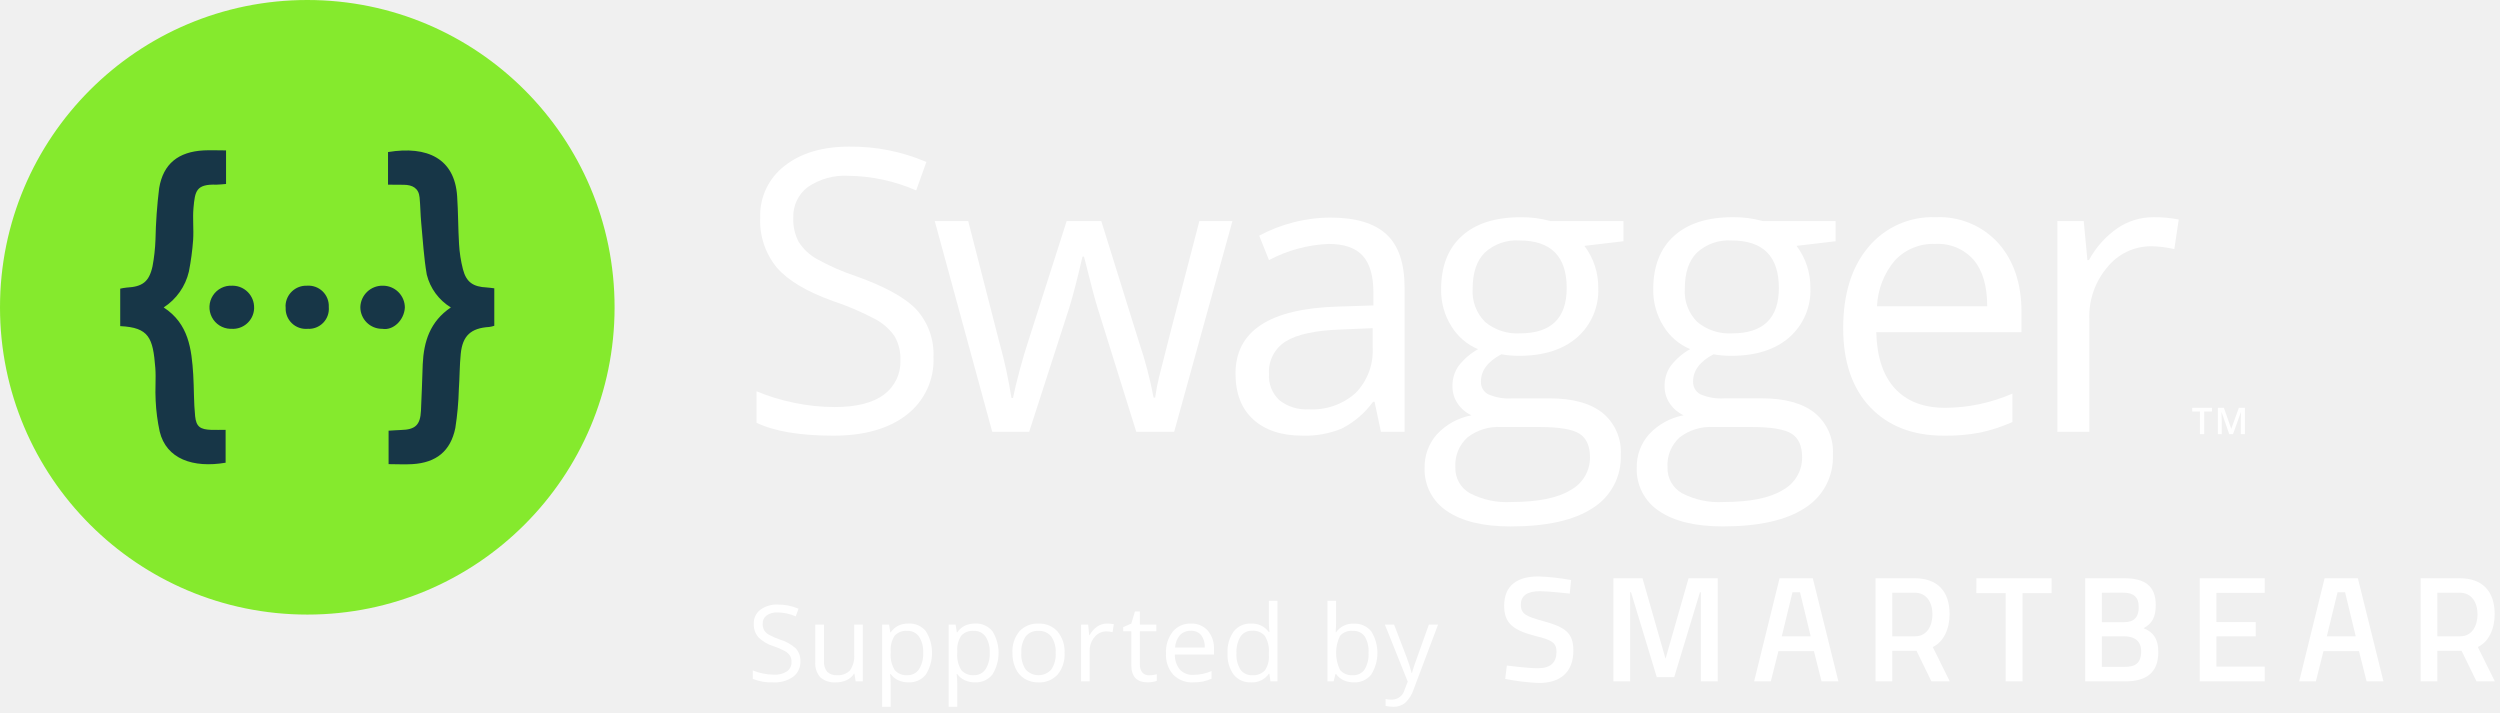
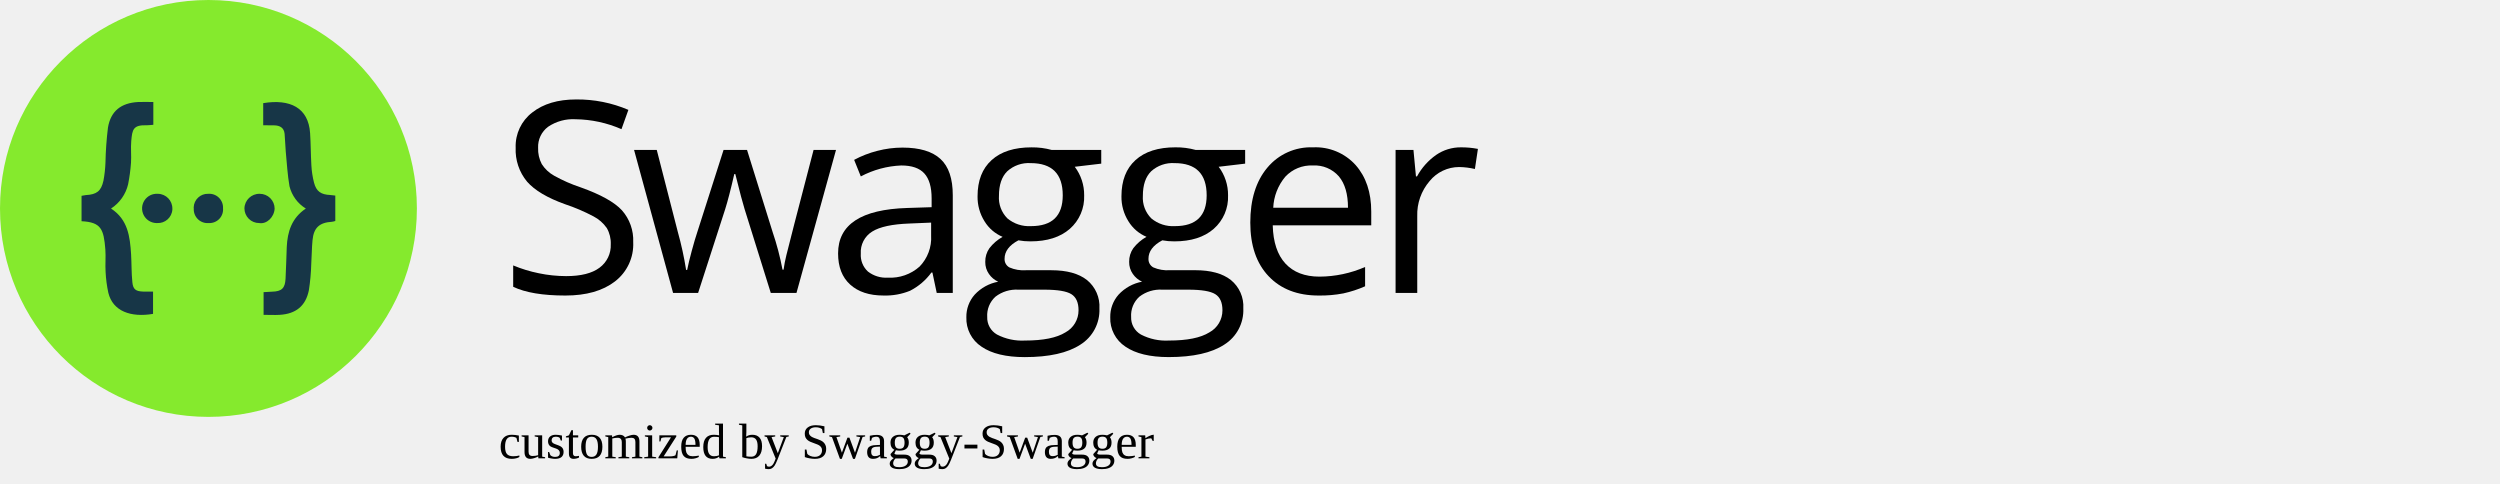
- <svg xmlns="http://www.w3.org/2000/svg" viewBox="0 0 407 116">
+ <svg xmlns="http://www.w3.org/2000/svg" viewBox="0 0 600 116">
  <defs>
    <style>
      .cls-1 {
        clip-path: url(#clip-SW_TM-logo-on-dark);
      }

      .cls-2 {
-         fill: #fff;
+         fill: #black;
      }

      .cls-3 {
        fill: #85ea2d;
      }

      .cls-4 {
        fill: #173647;
      }
    </style>
    <clipPath id="clip-SW_TM-logo-on-dark">
-       <rect width="407" height="116" />
+       <rect width="600" height="110" />
    </clipPath>
  </defs>
-   <g id="SW_TM-logo-on-dark" class="cls-1">
+   <g id="SW_TM-logo-on-dark">
    <g id="SW_In-Product" transform="translate(-0.301)">
-       <path id="Path_2936" data-name="Path 2936" class="cls-2" d="M359.15,70.674h-.7V66.992h-1.26v-.6h3.219v.6H359.15Z" />
-       <path id="Path_2937" data-name="Path 2937" class="cls-2" d="M363.217,70.674,361.975,67.1h-.023q.05.8.05,1.494v2.083h-.636V66.391h.987l1.19,3.407h.017l1.225-3.407h.99v4.283H365.1V68.556c0-.213.006-.49.016-.832s.02-.549.028-.621h-.023l-1.286,3.571Z" />
      <path id="Path_2938" data-name="Path 2938" class="cls-3" d="M50.328,97.669A47.642,47.642,0,1,1,97.971,50.027,47.642,47.642,0,0,1,50.328,97.669Z" />
      <path id="Path_2939" data-name="Path 2939" class="cls-3" d="M50.328,4.769A45.258,45.258,0,1,1,5.07,50.027,45.258,45.258,0,0,1,50.328,4.769m0-4.769a50.027,50.027,0,1,0,50.027,50.027A50.027,50.027,0,0,0,50.328,0Z" />
      <path id="Path_2940" data-name="Path 2940" class="cls-4" d="M31.8,33.854c-.154,1.712.058,3.482-.057,5.213a42.665,42.665,0,0,1-.693,5.156,9.53,9.53,0,0,1-4.1,5.829c4.079,2.654,4.54,6.771,4.81,10.946.135,2.25.077,4.52.308,6.752.173,1.731.846,2.174,2.636,2.231.73.02,1.48,0,2.327,0V75.33c-5.29.9-9.657-.6-10.734-5.079a30.76,30.76,0,0,1-.654-5c-.117-1.789.076-3.578-.058-5.367-.386-4.906-1.02-6.56-5.713-6.791v-6.1A9.191,9.191,0,0,1,20.9,46.82c2.577-.135,3.674-.924,4.231-3.463a29.3,29.3,0,0,0,.481-4.329,82.1,82.1,0,0,1,.6-8.406c.673-3.982,3.136-5.906,7.234-6.137,1.154-.057,2.327,0,3.655,0v5.464c-.558.038-1.039.115-1.539.115C32.226,29.949,32.052,31.084,31.8,33.854Zm6.406,12.658h-.077a3.515,3.515,0,1,0-.346,7.021h.231a3.461,3.461,0,0,0,3.655-3.251V50.09a3.523,3.523,0,0,0-3.461-3.578Zm12.062,0a3.373,3.373,0,0,0-3.482,3.251,1.79,1.79,0,0,0,.02.327,3.3,3.3,0,0,0,3.578,3.443,3.263,3.263,0,0,0,3.443-3.558,3.308,3.308,0,0,0-3.557-3.463Zm12.351,0a3.592,3.592,0,0,0-3.655,3.482A3.529,3.529,0,0,0,62.5,53.533h.039c1.769.309,3.559-1.4,3.674-3.462a3.571,3.571,0,0,0-3.6-3.559Zm16.948.288c-2.232-.1-3.348-.846-3.9-2.962a21.447,21.447,0,0,1-.635-4.136c-.154-2.578-.135-5.175-.308-7.753-.4-6.117-4.828-8.252-11.254-7.195v5.31c1.019,0,1.808,0,2.6.019,1.366.019,2.4.539,2.539,2.059.135,1.385.135,2.789.27,4.193.269,2.79.422,5.618.9,8.369A8.715,8.715,0,0,0,73.7,50.052c-3.4,2.289-4.406,5.559-4.578,9.234-.1,2.52-.154,5.059-.289,7.6-.115,2.308-.923,3.058-3.251,3.116-.654.019-1.289.077-2.019.115v5.445c1.365,0,2.616.077,3.866,0,3.886-.231,6.233-2.117,7-5.887A49.079,49.079,0,0,0,75,63.4c.135-1.923.116-3.866.308-5.771.289-2.982,1.655-4.213,4.636-4.4a4.037,4.037,0,0,0,.828-.192v-6.1c-.5-.058-.843-.115-1.208-.135Z" />
      <path id="Path_2941" data-name="Path 2941" class="cls-2" d="M152.273,58.122a11.228,11.228,0,0,1-4.384,9.424q-4.383,3.382-11.9,3.382-8.14,0-12.524-2.1V63.7a32.9,32.9,0,0,0,6.137,1.879,32.3,32.3,0,0,0,6.575.689q5.322,0,8.015-2.02a6.626,6.626,0,0,0,2.692-5.62,7.222,7.222,0,0,0-.954-3.9,8.885,8.885,0,0,0-3.194-2.8,44.634,44.634,0,0,0-6.81-2.911q-6.387-2.286-9.126-5.417a11.955,11.955,0,0,1-2.74-8.172A10.164,10.164,0,0,1,128.039,27q3.977-3.131,10.52-3.131a31,31,0,0,1,12.555,2.5L149.455,31a28.382,28.382,0,0,0-11.021-2.38,10.668,10.668,0,0,0-6.606,1.816,5.984,5.984,0,0,0-2.38,5.041,7.722,7.722,0,0,0,.877,3.9,8.242,8.242,0,0,0,2.959,2.786,36.7,36.7,0,0,0,6.371,2.8q7.2,2.566,9.91,5.51A10.84,10.84,0,0,1,152.273,58.122Z" />
      <path id="Path_2942" data-name="Path 2942" class="cls-2" d="M185.288,70.3,179,50.17q-.594-1.848-2.222-8.391h-.251q-1.252,5.479-2.192,8.453L167.849,70.3h-6.011l-9.361-34.315h5.447q3.318,12.931,5.057,19.693a80.112,80.112,0,0,1,1.988,9.111h.25q.345-1.785,1.112-4.618t1.33-4.493l6.294-19.693h5.635l6.137,19.693a66.369,66.369,0,0,1,2.379,9.048h.251a33.163,33.163,0,0,1,.673-3.475q.548-2.347,6.528-25.266h5.385L191.456,70.3Z" />
      <path id="Path_2943" data-name="Path 2943" class="cls-2" d="M225.115,70.3l-1.033-4.885h-.25a14.446,14.446,0,0,1-5.119,4.368,15.608,15.608,0,0,1-6.372,1.143q-5.1,0-8-2.63t-2.9-7.483q0-10.4,16.626-10.9l5.823-.188V47.6q0-4.038-1.738-5.964T216.6,39.713a22.633,22.633,0,0,0-9.706,2.63l-1.6-3.977a24.437,24.437,0,0,1,5.557-2.16,24.056,24.056,0,0,1,6.058-.783q6.136,0,9.1,2.724t2.959,8.735V70.3Zm-11.741-3.663A10.549,10.549,0,0,0,221,63.977a9.845,9.845,0,0,0,2.771-7.451v-3.1l-5.2.219q-6.2.219-8.939,1.926a5.8,5.8,0,0,0-2.74,5.306,5.354,5.354,0,0,0,1.707,4.29,7.081,7.081,0,0,0,4.775,1.472Z" />
      <path id="Path_2944" data-name="Path 2944" class="cls-2" d="M264.6,35.987v3.287l-6.356.752a11.16,11.16,0,0,1,2.255,6.856,10.148,10.148,0,0,1-3.444,8.047q-3.444,3-9.456,3a15.734,15.734,0,0,1-2.88-.25Q241.4,59.438,241.4,62.1a2.242,2.242,0,0,0,1.159,2.082,8.456,8.456,0,0,0,3.976.673h6.074q5.573,0,8.563,2.348a8.158,8.158,0,0,1,2.99,6.825,9.743,9.743,0,0,1-4.571,8.688q-4.572,2.989-13.338,2.99-6.732,0-10.379-2.5a8.087,8.087,0,0,1-3.647-7.076,7.946,7.946,0,0,1,2-5.417,10.211,10.211,0,0,1,5.636-3.1,5.429,5.429,0,0,1-2.207-1.847,4.89,4.89,0,0,1-.893-2.912,5.53,5.53,0,0,1,1-3.288,10.529,10.529,0,0,1,3.162-2.723,9.275,9.275,0,0,1-4.336-3.726,10.945,10.945,0,0,1-1.675-6.012q0-5.634,3.382-8.688t9.58-3.052a17.439,17.439,0,0,1,4.853.626ZM237.233,76.062a4.66,4.66,0,0,0,2.348,4.227,12.973,12.973,0,0,0,6.732,1.44q6.543,0,9.69-1.956a5.992,5.992,0,0,0,3.147-5.307q0-2.787-1.723-3.867t-6.481-1.08h-6.23a8.205,8.205,0,0,0-5.51,1.69,6.043,6.043,0,0,0-1.973,4.853Zm2.818-29.086a6.984,6.984,0,0,0,2.035,5.448,8.123,8.123,0,0,0,5.667,1.847q7.608,0,7.608-7.389,0-7.733-7.7-7.733a7.628,7.628,0,0,0-5.635,1.972q-1.976,1.973-1.975,5.855Z" />
      <path id="Path_2945" data-name="Path 2945" class="cls-2" d="M299.136,35.987v3.287l-6.356.752a11.168,11.168,0,0,1,2.254,6.856,10.145,10.145,0,0,1-3.444,8.047q-3.444,3-9.455,3a15.734,15.734,0,0,1-2.88-.25q-3.32,1.754-3.319,4.415a2.243,2.243,0,0,0,1.158,2.082,8.459,8.459,0,0,0,3.976.673h6.074q5.574,0,8.563,2.348a8.158,8.158,0,0,1,2.99,6.825,9.743,9.743,0,0,1-4.571,8.688q-4.57,2.989-13.337,2.99-6.732,0-10.379-2.5a8.088,8.088,0,0,1-3.648-7.076,7.947,7.947,0,0,1,2-5.417,10.207,10.207,0,0,1,5.636-3.1,5.432,5.432,0,0,1-2.208-1.847,4.889,4.889,0,0,1-.892-2.912,5.53,5.53,0,0,1,1-3.288,10.529,10.529,0,0,1,3.162-2.723,9.271,9.271,0,0,1-4.336-3.726,10.945,10.945,0,0,1-1.675-6.012q0-5.634,3.381-8.688t9.581-3.052a17.444,17.444,0,0,1,4.853.626ZM271.772,76.062a4.658,4.658,0,0,0,2.348,4.227,12.969,12.969,0,0,0,6.731,1.44q6.544,0,9.691-1.956a5.993,5.993,0,0,0,3.146-5.307q0-2.787-1.722-3.867t-6.481-1.08h-6.23a8.208,8.208,0,0,0-5.511,1.69A6.042,6.042,0,0,0,271.772,76.062Zm2.818-29.086a6.984,6.984,0,0,0,2.035,5.448,8.121,8.121,0,0,0,5.667,1.847q7.607,0,7.608-7.389,0-7.733-7.7-7.733a7.629,7.629,0,0,0-5.635,1.972q-1.975,1.973-1.975,5.855Z" />
      <path id="Path_2946" data-name="Path 2946" class="cls-2" d="M316.778,70.928q-7.608,0-12.007-4.634t-4.4-12.868q0-8.3,4.086-13.181a13.573,13.573,0,0,1,10.974-4.884A12.938,12.938,0,0,1,325.638,39.6q3.762,4.247,3.762,11.2v3.287H305.757q.156,6.044,3.053,9.174t8.156,3.131a27.633,27.633,0,0,0,10.958-2.317v4.634a27.5,27.5,0,0,1-5.213,1.706,29.251,29.251,0,0,1-5.933.513Zm-1.409-31.215a8.489,8.489,0,0,0-6.591,2.692,12.416,12.416,0,0,0-2.9,7.452h17.94q0-4.916-2.191-7.53a7.714,7.714,0,0,0-6.258-2.614Z" />
      <path id="Path_2947" data-name="Path 2947" class="cls-2" d="M350.9,35.361a20.38,20.38,0,0,1,4.1.375l-.721,4.822a17.712,17.712,0,0,0-3.757-.47A9.142,9.142,0,0,0,343.4,43.47a12.327,12.327,0,0,0-2.959,8.422V70.3h-5.2V35.987h4.29l.6,6.356h.25a15.072,15.072,0,0,1,4.6-5.166,10.356,10.356,0,0,1,5.919-1.816Z" />
-       <path id="Path_2948" data-name="Path 2948" class="cls-2" d="M255.857,96.638s-3.43-.391-4.85-.391c-2.058,0-3.111.735-3.111,2.18,0,1.568.882,1.935,3.748,2.719,3.527.98,4.8,1.911,4.8,4.777,0,3.675-2.3,5.267-5.61,5.267a35.687,35.687,0,0,1-5.487-.662l.27-2.18s3.306.441,5.046.441c2.082,0,3.037-.931,3.037-2.7,0-1.421-.759-1.91-3.331-2.523-3.626-.93-5.193-2.033-5.193-4.948,0-3.381,2.229-4.776,5.585-4.776a37.2,37.2,0,0,1,5.315.587Z" />
-       <path id="Path_2949" data-name="Path 2949" class="cls-2" d="M262.967,94.14H267.7l3.748,13.106L275.2,94.14h4.752v16.78H277.2V96.42h-.145l-4.191,13.816h-2.842L265.831,96.42h-.145v14.5h-2.719Z" />
-       <path id="Path_2950" data-name="Path 2950" class="cls-2" d="M322.057,94.14H334.3v2.425h-4.728V110.92h-2.743V96.565h-4.777Z" />
-       <path id="Path_2951" data-name="Path 2951" class="cls-2" d="M346.137,94.14c3.332,0,5.12,1.249,5.12,4.361,0,2.033-.637,3.037-1.984,3.772,1.445.563,2.4,1.592,2.4,3.9,0,3.43-2.081,4.752-5.339,4.752h-6.566V94.14Zm-3.65,2.352v4.8h3.6c1.666,0,2.4-.832,2.4-2.474,0-1.617-.833-2.327-2.5-2.327Zm0,7.1v4.973h3.7c1.689,0,2.694-.539,2.694-2.548,0-1.911-1.421-2.425-2.744-2.425Z" />
-       <path id="Path_2952" data-name="Path 2952" class="cls-2" d="M358.414,94.14H369v2.377h-7.864v4.751h6.394V103.6h-6.394v4.924H369v2.4H358.414Z" />
-       <path id="Path_2953" data-name="Path 2953" class="cls-2" d="M378.747,94.14h5.414l4.164,16.78h-2.744L384.342,106h-5.777l-1.239,4.923h-2.719Zm.361,9.456h4.708l-1.737-7.178h-1.225Z" />
-       <path id="Path_2954" data-name="Path 2954" class="cls-2" d="M397.1,105.947v4.973h-2.719V94.14h6.37c3.7,0,5.683,2.12,5.683,5.843,0,2.376-.956,4.519-2.744,5.352l2.769,5.585H403.47l-2.426-4.973Zm3.651-9.455H397.1v7.1h3.7c2.057,0,2.841-1.85,2.841-3.589,0-1.9-.934-3.511-2.894-3.511Z" />
-       <path id="Path_2955" data-name="Path 2955" class="cls-2" d="M290.013,94.14h5.413l4.164,16.78h-2.743L295.608,106h-5.777l-1.239,4.923h-2.719Zm.361,9.456h4.707l-1.737-7.178h-1.225Z" />
-       <path id="Path_2956" data-name="Path 2956" class="cls-2" d="M308.362,105.947v4.973h-2.719V94.14h6.369c3.7,0,5.683,2.12,5.683,5.843,0,2.376-.955,4.519-2.743,5.352l2.768,5.585h-2.989l-2.425-4.973Zm3.65-9.455h-3.65v7.1h3.7c2.058,0,2.841-1.85,2.841-3.589C314.9,98.1,313.972,96.492,312.012,96.492Z" />
-       <path id="Path_2957" data-name="Path 2957" class="cls-2" d="M130.606,107.643a3.02,3.02,0,0,1-1.18,2.537,5.113,5.113,0,0,1-3.2.91,8.03,8.03,0,0,1-3.371-.564v-1.383a8.793,8.793,0,0,0,1.652.506,8.672,8.672,0,0,0,1.77.186,3.565,3.565,0,0,0,2.157-.544,1.783,1.783,0,0,0,.725-1.512,1.947,1.947,0,0,0-.257-1.05,2.393,2.393,0,0,0-.86-.754,12.171,12.171,0,0,0-1.833-.784,5.842,5.842,0,0,1-2.456-1.458,3.213,3.213,0,0,1-.738-2.2,2.736,2.736,0,0,1,1.071-2.267,4.444,4.444,0,0,1,2.831-.843,8.341,8.341,0,0,1,3.38.675l-.447,1.247a7.639,7.639,0,0,0-2.966-.641,2.878,2.878,0,0,0-1.779.489,1.612,1.612,0,0,0-.64,1.357,2.081,2.081,0,0,0,.236,1.049,2.231,2.231,0,0,0,.8.75,9.878,9.878,0,0,0,1.715.754,6.8,6.8,0,0,1,2.667,1.483,2.919,2.919,0,0,1,.723,2.057Z" />
-       <path id="Path_2958" data-name="Path 2958" class="cls-2" d="M134.447,101.686v5.991a2.411,2.411,0,0,0,.515,1.686,2.09,2.09,0,0,0,1.609.556,2.629,2.629,0,0,0,2.12-.792,4,4,0,0,0,.67-2.587v-4.854h1.4v9.236H139.6l-.2-1.239h-.075a2.793,2.793,0,0,1-1.193,1.045,4,4,0,0,1-1.74.362,3.529,3.529,0,0,1-2.524-.8,3.409,3.409,0,0,1-.839-2.562v-6.042Z" />
-       <path id="Path_2959" data-name="Path 2959" class="cls-2" d="M148.206,111.09a3.993,3.993,0,0,1-1.647-.333,3.1,3.1,0,0,1-1.252-1.023h-.1a12.265,12.265,0,0,1,.1,1.533v3.8h-1.4V101.686h1.137l.194,1.264h.067a3.257,3.257,0,0,1,1.256-1.1,3.831,3.831,0,0,1,1.643-.337,3.413,3.413,0,0,1,2.836,1.256,6.683,6.683,0,0,1-.017,7.057,3.42,3.42,0,0,1-2.817,1.264Zm-.2-8.385a2.482,2.482,0,0,0-2.048.784,4.041,4.041,0,0,0-.649,2.494v.312a4.625,4.625,0,0,0,.649,2.785,2.467,2.467,0,0,0,2.082.839,2.164,2.164,0,0,0,1.875-.969,4.6,4.6,0,0,0,.678-2.671,4.428,4.428,0,0,0-.678-2.651,2.232,2.232,0,0,0-1.915-.923Z" />
-       <path id="Path_2960" data-name="Path 2960" class="cls-2" d="M159.039,111.09a3.993,3.993,0,0,1-1.647-.333,3.1,3.1,0,0,1-1.252-1.023h-.1a12.265,12.265,0,0,1,.1,1.533v3.8h-1.4V101.686h1.137l.194,1.264h.067a3.257,3.257,0,0,1,1.256-1.1,3.831,3.831,0,0,1,1.643-.337,3.413,3.413,0,0,1,2.836,1.256,6.683,6.683,0,0,1-.017,7.057,3.42,3.42,0,0,1-2.817,1.264Zm-.2-8.385a2.482,2.482,0,0,0-2.048.784,4.041,4.041,0,0,0-.649,2.494v.312a4.625,4.625,0,0,0,.649,2.785,2.467,2.467,0,0,0,2.082.839,2.164,2.164,0,0,0,1.875-.969,4.6,4.6,0,0,0,.678-2.671,4.428,4.428,0,0,0-.678-2.651,2.232,2.232,0,0,0-1.911-.923Z" />
-       <path id="Path_2961" data-name="Path 2961" class="cls-2" d="M173.612,106.3a5.093,5.093,0,0,1-1.137,3.527,4.005,4.005,0,0,1-3.143,1.268,4.172,4.172,0,0,1-2.2-.581,3.84,3.84,0,0,1-1.483-1.669,5.8,5.8,0,0,1-.522-2.545,5.087,5.087,0,0,1,1.129-3.518,3.991,3.991,0,0,1,3.135-1.26,3.907,3.907,0,0,1,3.08,1.29,5.071,5.071,0,0,1,1.141,3.488Zm-7.036,0a4.384,4.384,0,0,0,.708,2.7,2.809,2.809,0,0,0,4.167,0,4.365,4.365,0,0,0,.712-2.7,4.293,4.293,0,0,0-.712-2.675,2.5,2.5,0,0,0-2.1-.915,2.461,2.461,0,0,0-2.072.9,4.334,4.334,0,0,0-.7,2.69Z" />
-       <path id="Path_2962" data-name="Path 2962" class="cls-2" d="M180.525,101.517a5.506,5.506,0,0,1,1.1.1l-.194,1.3a4.786,4.786,0,0,0-1.011-.127,2.46,2.46,0,0,0-1.917.911,3.318,3.318,0,0,0-.8,2.267v4.955h-1.4v-9.236h1.154l.16,1.71h.068a4.054,4.054,0,0,1,1.238-1.39,2.787,2.787,0,0,1,1.6-.49Z" />
-       <path id="Path_2963" data-name="Path 2963" class="cls-2" d="M187.363,109.936a4.506,4.506,0,0,0,.716-.055,4.387,4.387,0,0,0,.548-.114v1.07a2.5,2.5,0,0,1-.67.181,5,5,0,0,1-.8.072q-2.68,0-2.68-2.823v-5.494h-1.323V102.1l1.323-.582.59-1.972h.809v2.141h2.68v1.087h-2.68v5.435a1.869,1.869,0,0,0,.4,1.281A1.377,1.377,0,0,0,187.363,109.936Z" />
-       <path id="Path_2964" data-name="Path 2964" class="cls-2" d="M194.538,111.09a4.239,4.239,0,0,1-3.231-1.247,4.824,4.824,0,0,1-1.184-3.463,5.355,5.355,0,0,1,1.1-3.548,3.652,3.652,0,0,1,2.954-1.315,3.484,3.484,0,0,1,2.747,1.142,4.378,4.378,0,0,1,1.011,3.013v.885h-6.362a3.66,3.66,0,0,0,.822,2.469,2.843,2.843,0,0,0,2.2.843,7.431,7.431,0,0,0,2.949-.624v1.247a7.377,7.377,0,0,1-1.4.459,7.863,7.863,0,0,1-1.6.139Zm-.379-8.4a2.286,2.286,0,0,0-1.774.725,3.337,3.337,0,0,0-.779,2.006h4.828a3.072,3.072,0,0,0-.59-2.027,2.076,2.076,0,0,0-1.685-.706Z" />
-       <path id="Path_2965" data-name="Path 2965" class="cls-2" d="M206.951,109.683h-.076a3.287,3.287,0,0,1-2.9,1.407,3.427,3.427,0,0,1-2.819-1.239,5.452,5.452,0,0,1-1.006-3.522,5.542,5.542,0,0,1,1.011-3.548,3.4,3.4,0,0,1,2.814-1.264,3.361,3.361,0,0,1,2.883,1.365h.109l-.059-.665-.034-.649V97.809h1.4v13.113h-1.138Zm-2.8.236a2.551,2.551,0,0,0,2.078-.779,3.947,3.947,0,0,0,.644-2.516v-.3a4.638,4.638,0,0,0-.653-2.8,2.481,2.481,0,0,0-2.086-.839,2.14,2.14,0,0,0-1.883.957,4.76,4.76,0,0,0-.653,2.7,4.554,4.554,0,0,0,.649,2.671,2.194,2.194,0,0,0,1.906.906Z" />
-       <path id="Path_2966" data-name="Path 2966" class="cls-2" d="M220.712,101.534a3.435,3.435,0,0,1,2.827,1.243,6.653,6.653,0,0,1-.009,7.053,3.417,3.417,0,0,1-2.818,1.26,4,4,0,0,1-1.648-.333,3.094,3.094,0,0,1-1.251-1.023h-.1l-.295,1.188h-1V97.809h1.4V101q0,1.069-.068,1.921h.068a3.322,3.322,0,0,1,2.894-1.387Zm-.2,1.171a2.44,2.44,0,0,0-2.064.822,6.338,6.338,0,0,0,.017,5.553,2.464,2.464,0,0,0,2.081.839,2.158,2.158,0,0,0,1.922-.94,4.828,4.828,0,0,0,.632-2.7,4.645,4.645,0,0,0-.632-2.689,2.242,2.242,0,0,0-1.959-.885Z" />
-       <path id="Path_2967" data-name="Path 2967" class="cls-2" d="M225.758,101.686h1.5l2.023,5.267a20.188,20.188,0,0,1,.826,2.6h.067q.109-.431.459-1.471t2.288-6.4h1.5L230.452,112.2a5.253,5.253,0,0,1-1.378,2.212,2.932,2.932,0,0,1-1.934.653,5.659,5.659,0,0,1-1.264-.143V113.8a4.9,4.9,0,0,0,1.037.1,2.136,2.136,0,0,0,2.056-1.618l.514-1.314Z" />
+       <text x="120" y="110" class="custom-text">customized by Swaggy-Swagger</text>
    </g>
  </g>
</svg>
